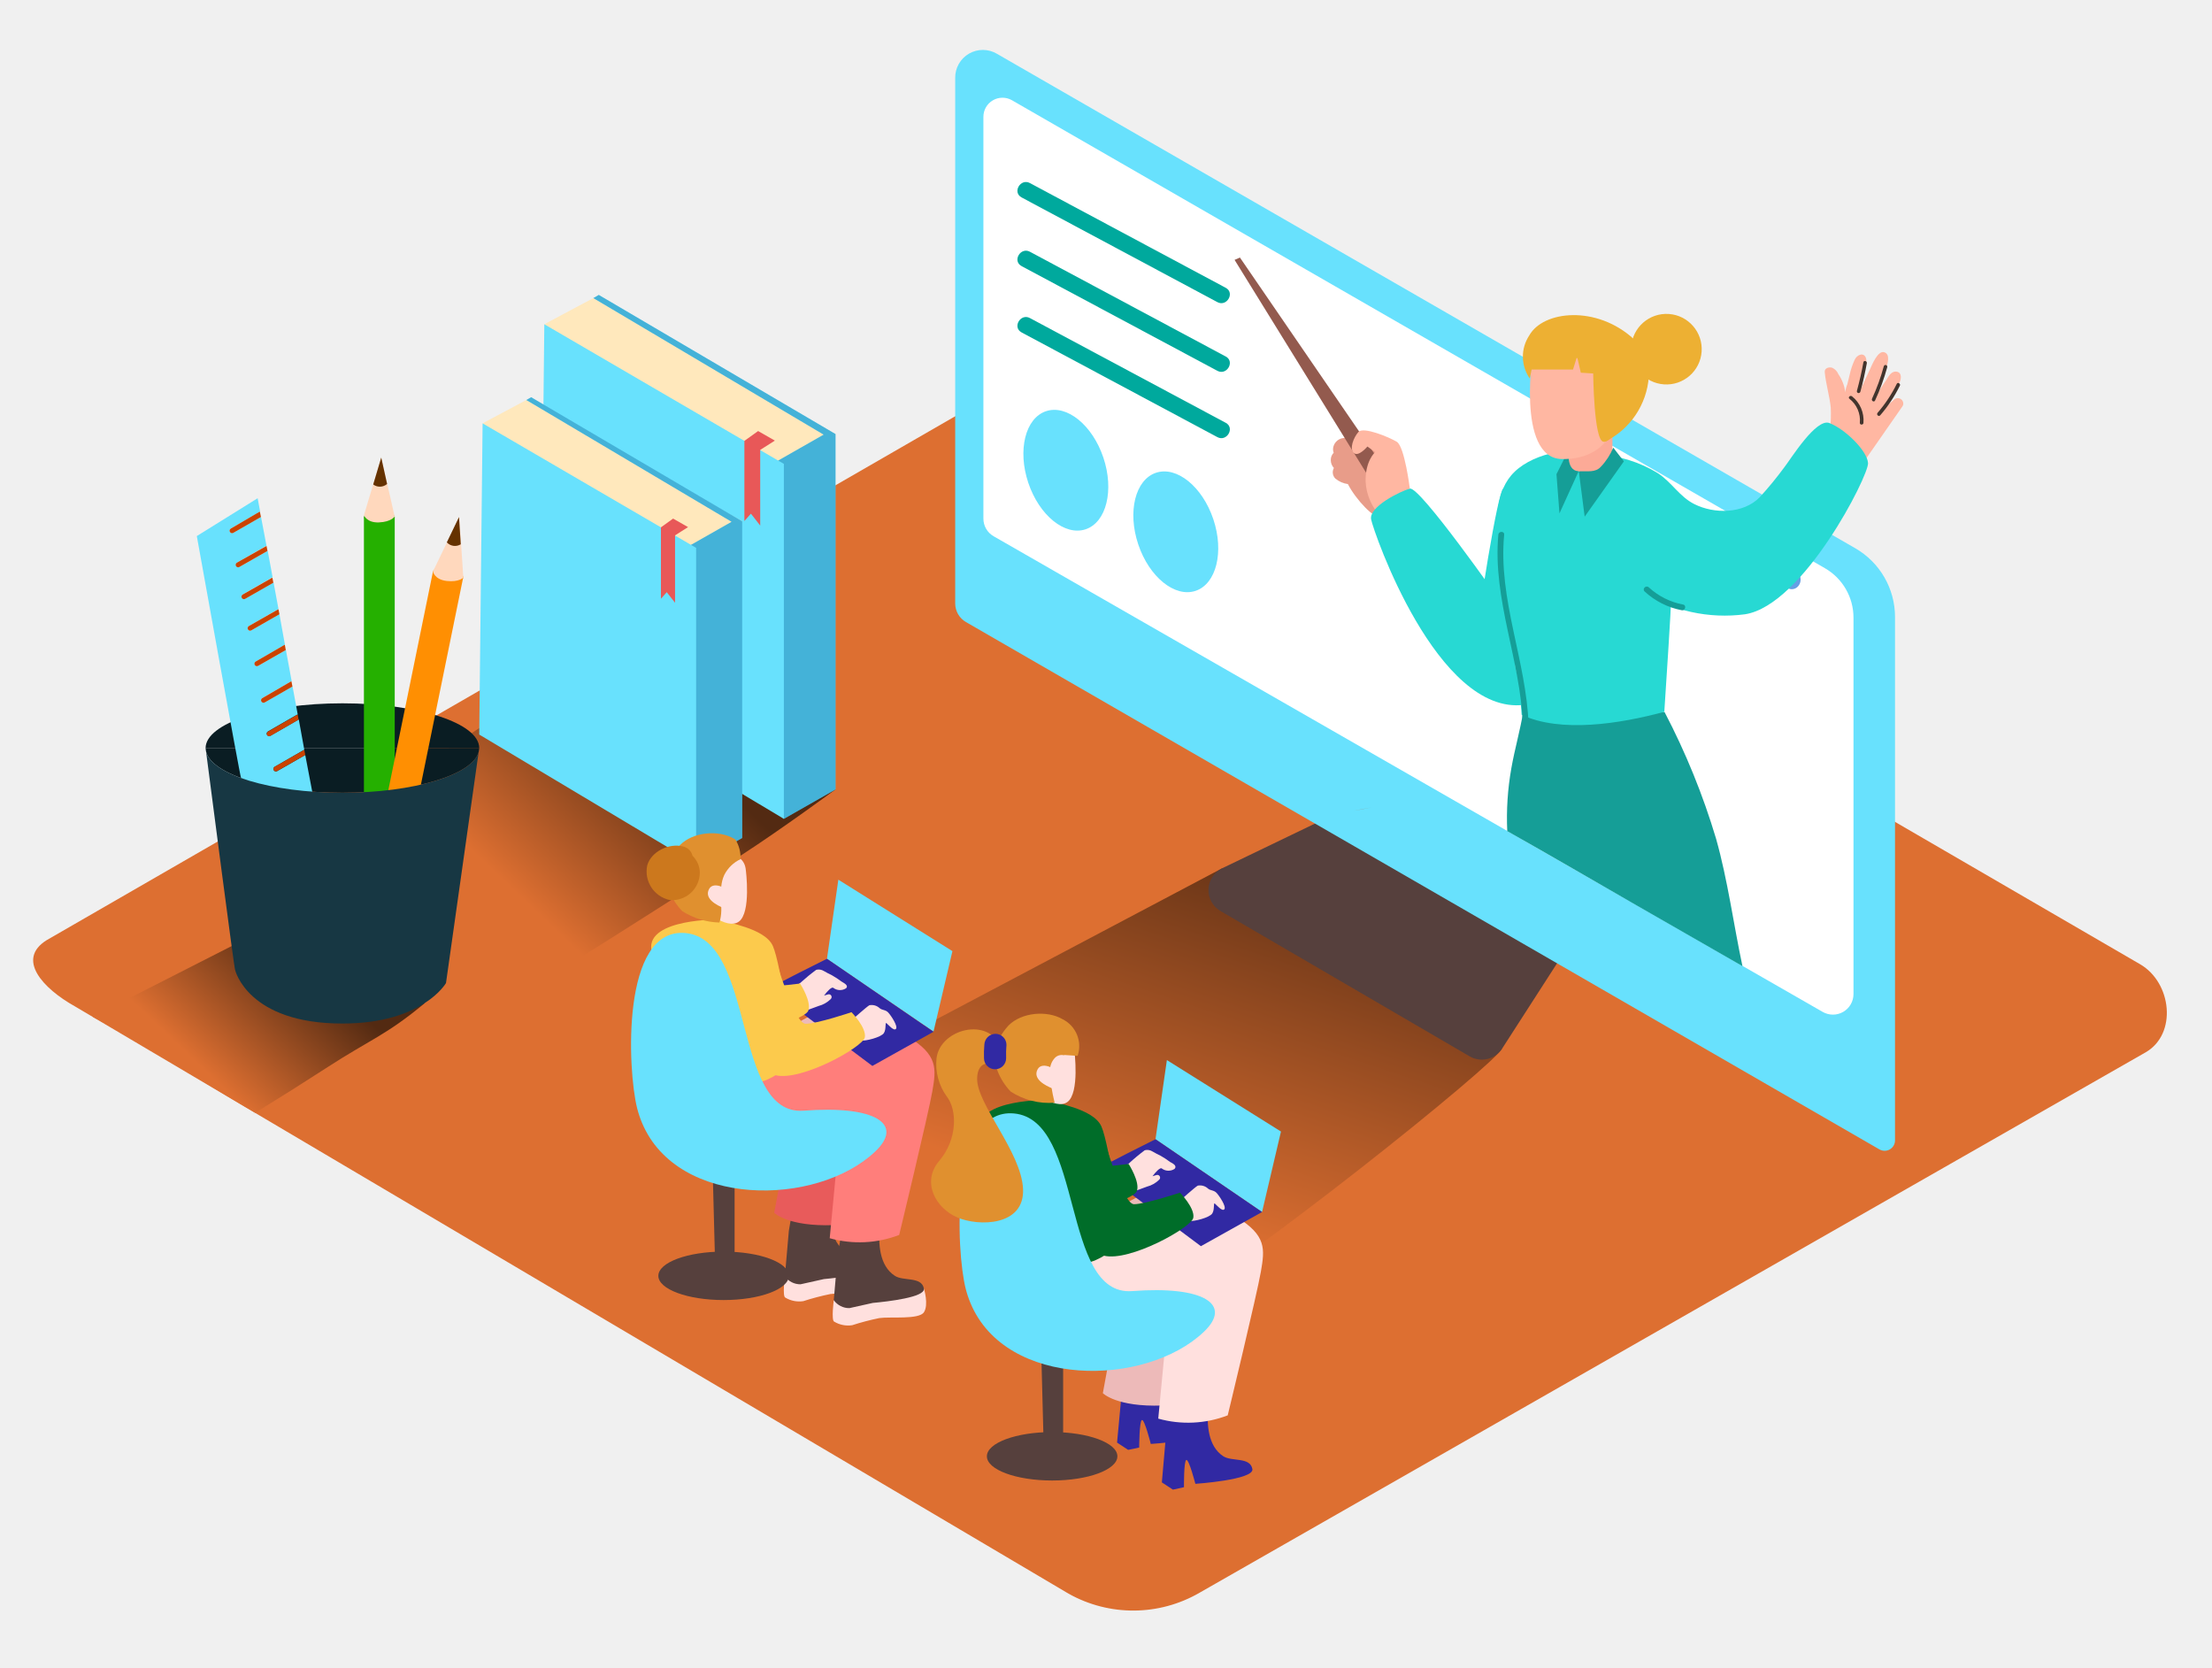
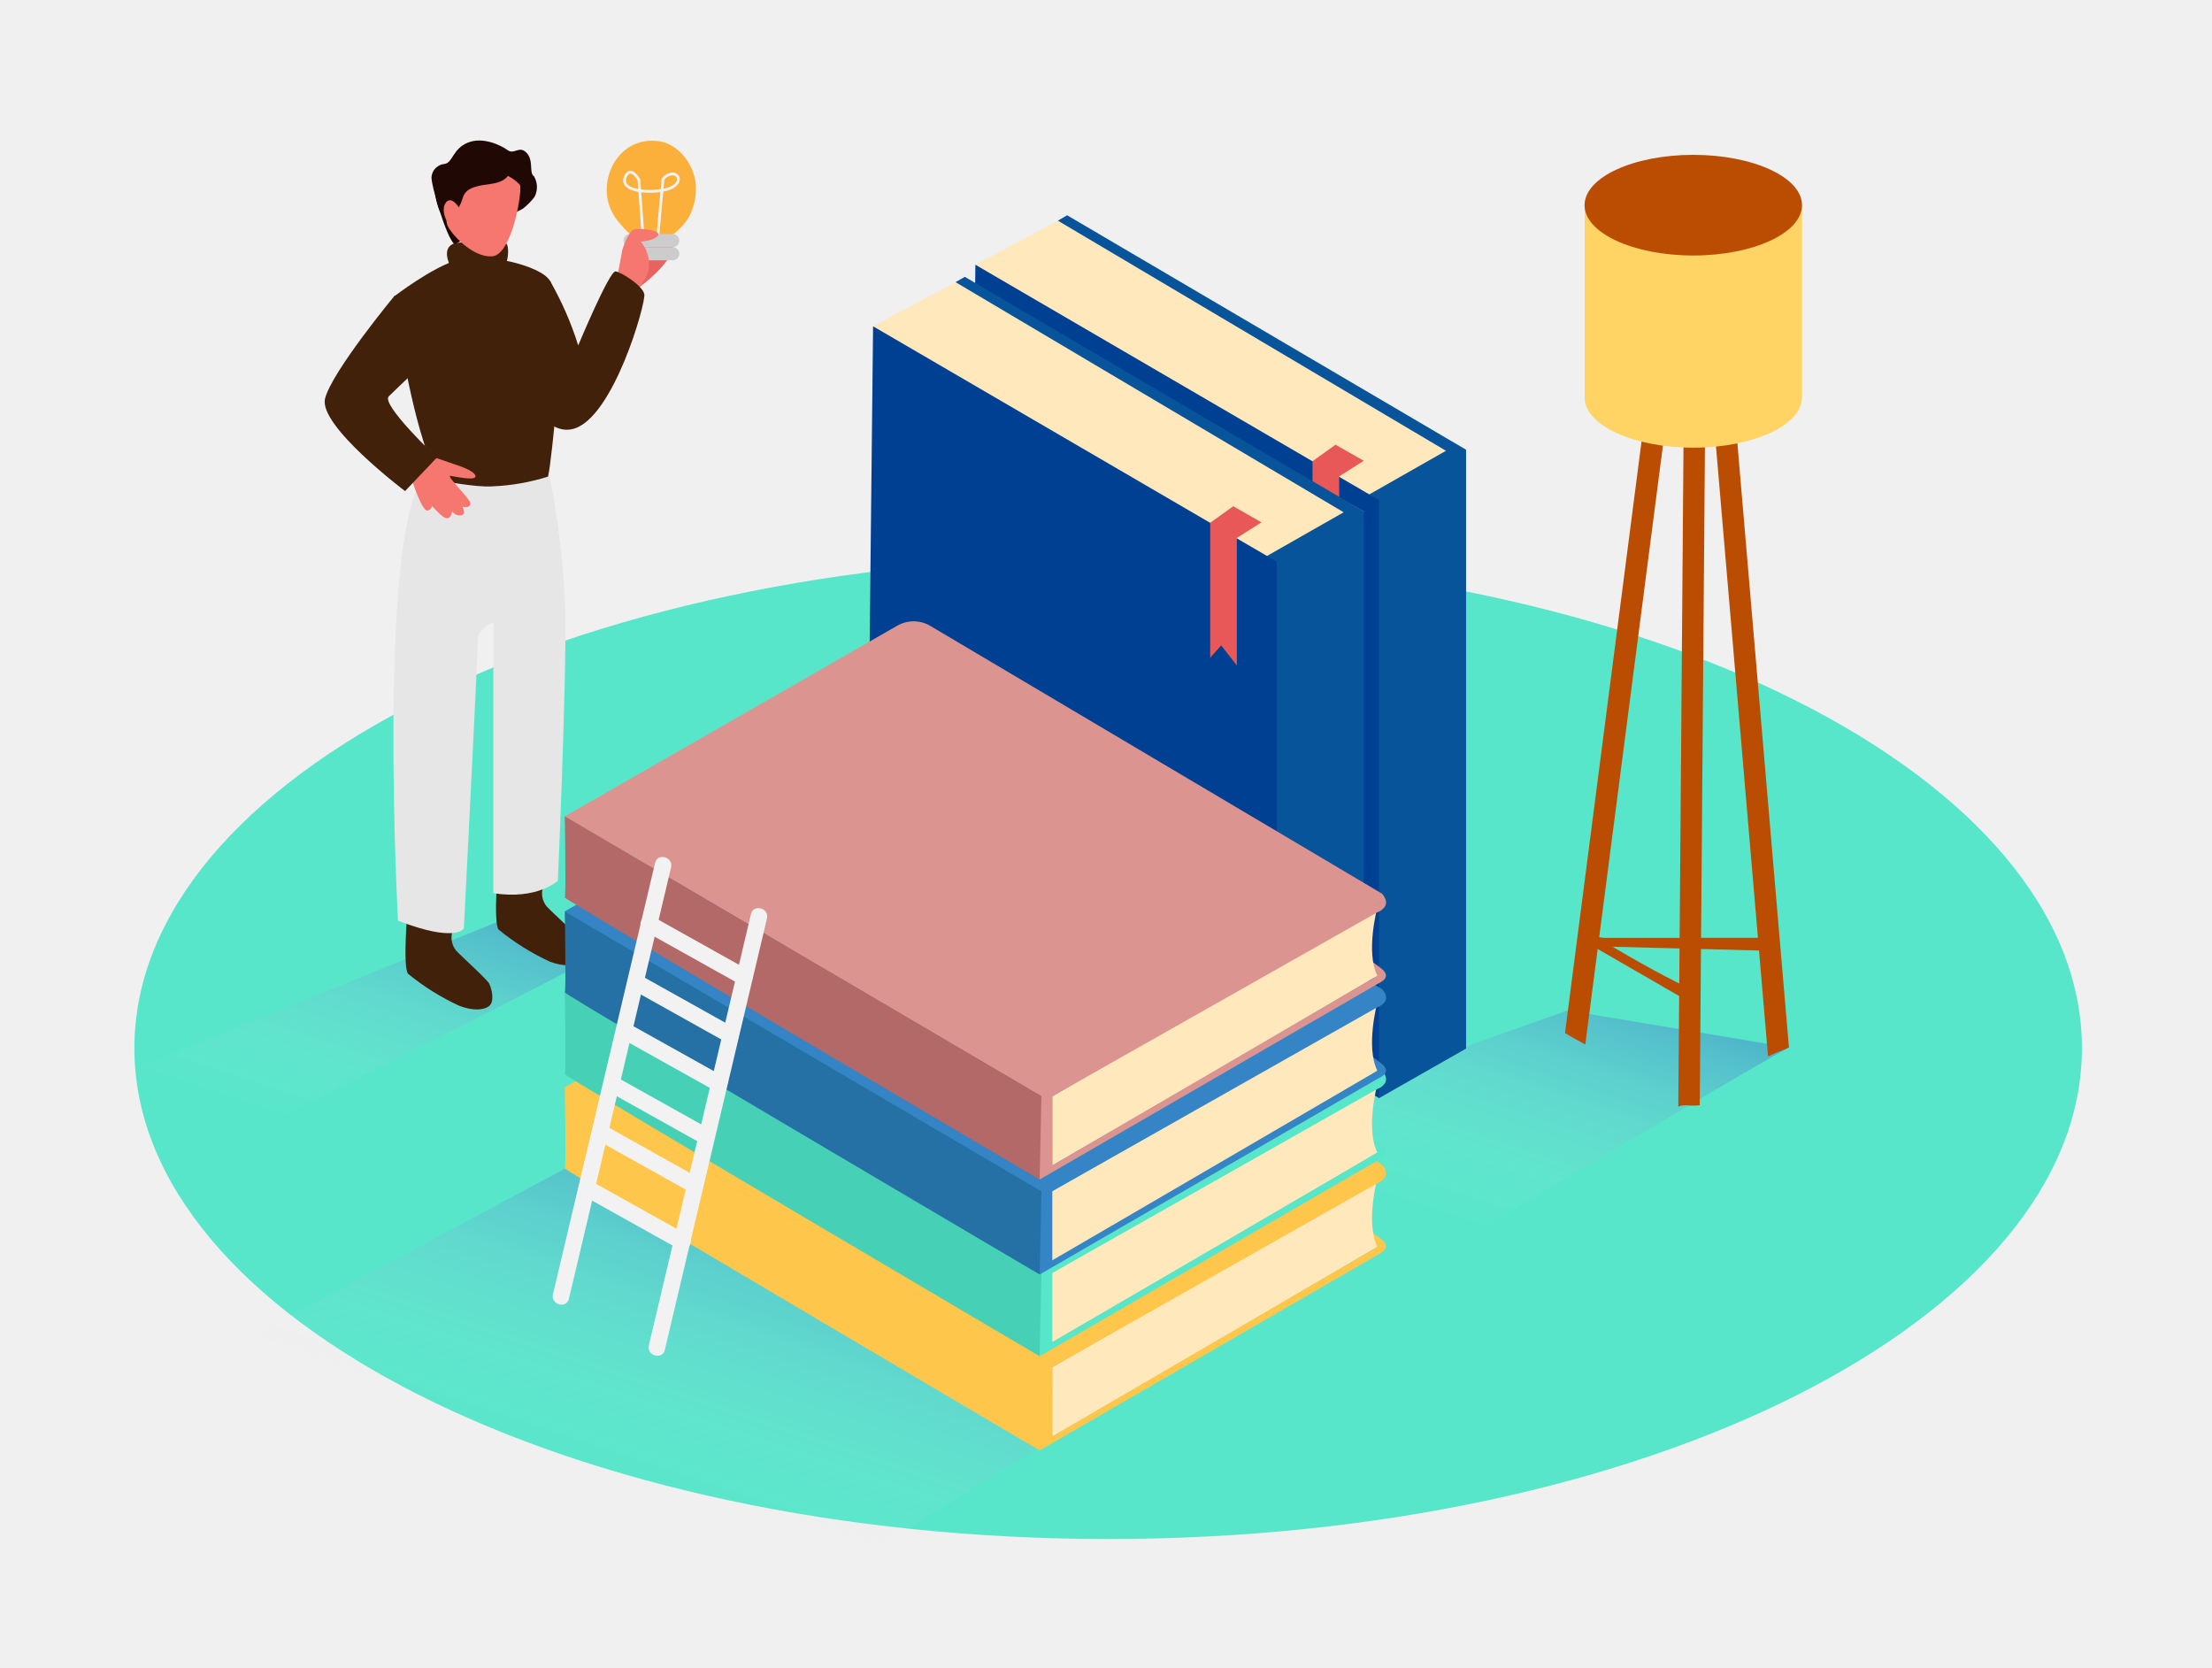
- <svg xmlns="http://www.w3.org/2000/svg" xmlns:xlink="http://www.w3.org/1999/xlink" id="Layer_2" data-name="Layer 2" viewBox="0 0 400 300" width="406" height="306" class="illustration styles_illustrationTablet__1DWOa">
+ <svg xmlns="http://www.w3.org/2000/svg" xmlns:xlink="http://www.w3.org/1999/xlink" id="Layer_1" data-name="Layer 1" viewBox="0 0 400 300" width="406" height="306" class="illustration styles_illustrationTablet__1DWOa">
  <defs>
-     <linearGradient id="linear-gradient" x1="92.37" y1="159.78" x2="119.91" y2="130.94" gradientUnits="userSpaceOnUse">
-       <stop offset="0" stop-color="#dd6f31" />
-       <stop offset="1" stop-color="#532a12" />
+     <linearGradient id="linear-gradient" x1="59" y1="203.67" x2="77.28" y2="148.83" gradientUnits="userSpaceOnUse">
+       <stop offset="0" stop-color="#fff" stop-opacity="0" />
+       <stop offset="0.98" stop-color="#0800bf" />
    </linearGradient>
-     <linearGradient id="linear-gradient-2" x1="201.12" y1="217.43" x2="225.84" y2="143.26" xlink:href="#linear-gradient" />
-     <linearGradient id="linear-gradient-3" x1="36.66" y1="192.48" x2="55.37" y2="172.89" xlink:href="#linear-gradient" />
+     <linearGradient id="linear-gradient-2" x1="122.98" y1="271.38" x2="146.41" y2="201.09" xlink:href="#linear-gradient" />
+     <linearGradient id="linear-gradient-3" x1="265.99" y1="220.24" x2="284.5" y2="164.71" xlink:href="#linear-gradient" />
  </defs>
-   <path d="M193.23,287.42,13.5,181.2C7.78,178,2.87,172.71,8.45,169.25l180.37-104c2.71-1.68,6.82-2.78,9.57-1.18L387,173.61c5.72,3.32,6.75,12.6,1,15.93L216.92,287.25A23.9,23.9,0,0,1,193.23,287.42Z" fill="#dd6f31" />
-   <path d="M104.37,172.75c4.42-2.71,25.44-16.1,29.78-18.92C141.59,149,151.09,142,151.09,142L103.7,119.73,63.94,145.84c7.2,3.77,28.91,29.79,32.51,31.8C98.06,176.69,102.79,173.72,104.37,172.75Z" fill="url(#linear-gradient)" />
-   <path d="M209.59,236.52c15-8.07,61.1-45.06,62-47.66L221,156.26l-73.43,38.81C163.24,203.28,187.92,223.11,209.59,236.52Z" fill="url(#linear-gradient-2)" />
-   <path d="M240,147.11l-19,9.15a4.38,4.38,0,0,0-.31,7.72l45.06,26.28a4.38,4.38,0,0,0,5.89-1.41l10.95-17" fill="#56403d" />
-   <path d="M335.49,98.39,180.3,9a5,5,0,0,0-7.57,4.37v95a3.89,3.89,0,0,0,1.95,3.37l165.18,95.35a1.88,1.88,0,0,0,2.82-1.63V110.82A14.35,14.35,0,0,0,335.49,98.39Z" fill="#68e1fd" />
-   <path d="M183,17.39,330,102a10.31,10.31,0,0,1,5.17,8.93V179a3.72,3.72,0,0,1-5.57,3.23l-149.91-86A3.67,3.67,0,0,1,177.83,93V20.39A3.45,3.45,0,0,1,183,17.39Z" fill="#fff" />
-   <ellipse cx="246.42" cy="145.54" rx="1.6" ry="0.01" transform="translate(-23.08 49.24) rotate(-10.9)" fill="#ab643c" />
-   <ellipse cx="324.01" cy="104.06" rx="1.6" ry="1.74" fill="#659fe4" />
-   <ellipse cx="318.91" cy="101.52" rx="1.6" ry="1.74" fill="#c5e9ff" />
-   <path d="M184.72,34.95l35.42,18.94c1.7.91,3.22-1.68,1.51-2.59L186.24,32.36c-1.7-.91-3.22,1.68-1.51,2.59Z" fill="#00a99d" />
-   <path d="M46.15,200.47q6.63-4.07,13.16-8.3c7.43-4.83,10.59-5.76,17.5-11.53l-29.65-13L16.76,183.12c7.2,3.77,25.8,15.35,29.39,17.35C47.76,199.53,44.56,201.45,46.15,200.47Z" fill="url(#linear-gradient-3)" />
-   <path d="M61.92,126.43c-13.66,0-24.74,3.62-24.74,8.09H86.66C86.66,130,75.59,126.43,61.92,126.43Z" fill="#0a1d23" />
-   <path d="M37.26,135.14l-.08-.63A2.74,2.74,0,0,0,37.26,135.14Z" fill="#06489e" />
-   <path d="M86.66,134.52l-.1.71A2.76,2.76,0,0,0,86.66,134.52Z" fill="#06489e" />
-   <path d="M61.92,142.6c12.93,0,23.54-3.24,24.64-7.38l.1-.71H37.18l.08.63C38.24,139.31,48.9,142.6,61.92,142.6Z" fill="#0a1d23" />
-   <rect x="65.81" y="92.76" width="5.57" height="57.42" fill="#25b000" />
-   <ellipse cx="68.6" cy="92.76" rx="2.78" ry="1.18" fill="#25b000" />
-   <rect x="72.49" y="102.58" width="5.57" height="57.42" transform="translate(27.79 -12.4) rotate(11.54)" fill="#ff8f02" />
-   <ellipse cx="81.02" cy="103.16" rx="1.18" ry="2.78" transform="translate(-36.26 161.9) rotate(-78.46)" fill="#ff8f02" />
-   <path d="M55.2,135.78l-5.08,2.91a.45.45,0,0,1-.45-.78l5.2-3a.46.46,0,0,1,.16-.06l-1-5.5L48.9,132.3a.45.45,0,0,1-.45-.78l5.2-3a.45.45,0,0,1,.19-.06l-.94-5.09-5,2.87a.45.45,0,0,1-.45-.78l5.2-3,.1,0-1.05-5.67-5,2.86a.45.45,0,0,1-.45-.78l5.2-3,.08,0-1-5.54-5.08,2.91a.45.45,0,0,1-.45-.78l5.2-3a.46.46,0,0,1,.16-.06l-.89-4.81-5.09,2.91a.45.45,0,0,1-.45-.78l5.2-3a.46.46,0,0,1,.17-.06l-.89-4.8-5.08,2.9a.45.45,0,0,1-.45-.78l5.2-3A.46.46,0,0,1,48.2,98l-1-5.28-5,2.87a.45.45,0,0,1-.45-.78l5.2-3,.1,0-.46-2.46-11,6.84s7.84,43.65,8,43.74c4.58,2.39,12.91,2.67,12.91,2.67Z" fill="#68e1fd" />
-   <path d="M41.74,94.83a.45.45,0,0,0,.45.78l5-2.87L47,91.81l-.1,0Z" fill="#ca4300" />
-   <path d="M42.84,101a.45.45,0,0,0,.45.78l5.08-2.9L48.2,98a.46.46,0,0,0-.15.05Z" fill="#ca4300" />
-   <path d="M43.89,106.76a.45.45,0,0,0,.45.78l5.09-2.91-.17-.9a.46.46,0,0,0-.17.06Z" fill="#ca4300" />
-   <path d="M45,112.46a.45.45,0,0,0,.45.78l5.08-2.91-.17-.9a.46.46,0,0,0-.16.06Z" fill="#ca4300" />
-   <path d="M46.23,118.88a.45.45,0,0,0,.45.78l5-2.86-.17-.93-.08,0Z" fill="#ca4300" />
-   <path d="M47.43,125.49a.45.45,0,0,0,.45.78l5-2.87-.17-.92-.1,0Z" fill="#ca4300" />
-   <path d="M53.65,128.55l-5.2,3a.45.45,0,0,0,.45.78L54,129.38l-.17-.89A.45.45,0,0,0,53.65,128.55Z" fill="#ca4300" />
-   <path d="M49.67,137.9a.45.45,0,0,0,.45.78l5.08-2.91-.17-.9a.46.46,0,0,0-.16.06Z" fill="#ca4300" />
-   <path d="M78.29,102.6s.28,1.46,2.49,1.71,3-.6,3-.6l-.72-11Z" fill="#ffd8bd" />
-   <path d="M83,92.76l-2.2,4.57a2,2,0,0,0,2.52.35Z" fill="#653200" />
-   <path d="M65.81,92.42s.51,1.4,2.73,1.3,2.83-1.06,2.83-1.06L68.94,82Z" fill="#ffd8bd" />
-   <path d="M68.94,82l-1.45,4.86A2,2,0,0,0,70,86.77Z" fill="#653200" />
-   <path d="M61.92,142.6c-13,0-23.68-3.29-24.66-7.46.65,5,5.09,39.32,5.26,39.52,0,0,2.27,9.68,19.4,9.67,14.57,0,18.73-7.32,18.73-7.32l5.91-41.79C85.46,139.36,74.85,142.6,61.92,142.6Z" fill="#173743" />
-   <polyline points="107.3 53.16 98.43 57.89 122.64 80.69 143.99 87.39 151.09 77.75" fill="#ffe8bc" />
-   <polyline points="140.72 82.54 148.95 77.85 107.3 53.16 108.28 52.59 151.09 77.75 151.09 142 141.75 147.32 138.19 143.6" fill="#68e1fd" />
-   <polyline points="140.72 82.54 148.95 77.85 107.3 53.16 108.28 52.59 151.09 77.75 151.09 142 141.75 147.32 138.19 143.6" fill="#1371a5" opacity="0.42" />
-   <polygon points="98.43 57.89 141.75 83.14 141.75 147.32 97.75 121.02 98.43 57.89" fill="#68e1fd" />
-   <polygon points="140.12 78.93 137.47 80.61 137.47 94.29 135.79 92.14 134.61 93.47 134.61 78.98 137.09 77.2 140.12 78.93" fill="#e85858" />
-   <polyline points="95.18 71.59 87.27 75.81 108.85 96.13 127.87 102.11 134.21 93.52" fill="#ffe8bc" />
-   <polyline points="124.96 97.78 132.3 93.61 95.18 71.59 96.05 71.09 134.21 93.52 134.21 150.78 125.88 155.52 122.71 152.21" fill="#68e1fd" />
-   <polyline points="124.96 97.78 132.3 93.61 95.18 71.59 96.05 71.09 134.21 93.52 134.21 150.78 125.88 155.52 122.71 152.21" fill="#1371a5" opacity="0.42" />
-   <polygon points="87.27 75.81 125.88 98.32 125.88 155.52 86.66 132.08 87.27 75.81" fill="#68e1fd" />
-   <polygon points="124.42 94.57 122.07 96.06 122.07 108.25 120.57 106.34 119.52 107.52 119.52 94.61 121.72 93.03 124.42 94.57" fill="#e85858" />
-   <path d="M141.93,230s-.47,3.66.07,3.88a4.88,4.88,0,0,0,3.26.65,44.92,44.92,0,0,1,4.91-1.29c2-.29,7.18.32,8.07-1.06s0-4.25,0-4.25" fill="#ffe0de" />
-   <path d="M158.23,227.95c-.4-2.23-3.7-1.3-5.25-2.31-2.85-1.84-3-5.89-2.74-8.92l-6.34-2.2-1.25,7.28-.72,8.24a3.42,3.42,0,0,0,2.83,1.44l4.23-.94C151.68,230.29,158.51,229.51,158.23,227.95Z" fill="#56403d" />
-   <path d="M150.77,234.35s-.47,3.66.07,3.88a4.88,4.88,0,0,0,3.26.65,44.92,44.92,0,0,1,4.91-1.29c2-.29,7.18.32,8.07-1.06s0-4.25,0-4.25" fill="#ffe0de" />
-   <path d="M167.07,232.26c-.4-2.23-3.7-1.3-5.25-2.31-2.85-1.84-3-5.89-2.74-8.92l-6.34-2.2-1.25,7.28-.72,8.24a3.42,3.42,0,0,0,2.83,1.44l4.23-.94C160.52,234.6,167.35,233.83,167.07,232.26Z" fill="#56403d" />
-   <path d="M141.61,210,140,218.55s2.46,2.53,10.75,2.23,0-15.14,0-15.14" fill="#e85b5b" />
-   <ellipse cx="130.85" cy="229.95" rx="11.8" ry="4.38" fill="#56403d" />
-   <polyline points="128.86 210.34 129.32 227.99 132.84 227.99 132.84 210.34" fill="#56403d" />
-   <path d="M153.54,184.87q-5.3,1.16-10.69,1.79a.6.6,0,0,0-.41.22q-.62-1.86-1.06-3.79c-.16-.73-1.28-.42-1.12.31a40.46,40.46,0,0,0,2.93,8.45c.32.68,1.32.09,1-.59-.53-1.13-1-2.27-1.43-3.44h.08q5.54-.65,11-1.84C154.58,185.83,154.27,184.71,153.54,184.87Z" fill="#008074" />
-   <path d="M144,193.06a15.6,15.6,0,0,1-3.58,4.11c-.58.47.25,1.29.82.82a16.5,16.5,0,0,0,3.76-4.34A.58.58,0,0,0,144,193.06Z" fill="#008074" />
-   <path d="M136.76,189.28s9.25-7.42,15.39-8.3,9.35,5.79,8.91,10.25-15.14,6.9-15.14,6.9" fill="#edbab9" />
-   <path d="M141.69,191.75c1.2-1.11,16.9-8.44,22.43-5.09s5.18,5.82,4.48,9.9-6,26-6,26a20,20,0,0,1-12.56.59l1.55-16.31-20.92-11.42" fill="#ff7e7b" />
-   <path d="M130.25,165.51c.83.61,8,1.47,9.5,4.78s3.78,20.34,3.78,20.34-4.3,6.41-11.75,4.13c-2.21-.68-13.67-21.63-14-23.8C117,165.3,130.25,165.51,130.25,165.51Z" fill="#fcca4c" />
-   <path d="M116.11,202.32a18.76,18.76,0,0,1-.89-2.65c-1.76-6.89-2.91-32.76,8.72-31.7,12.76,1.15,8.45,33.1,21.38,32.12s18.23,2.38,12.94,7.39C147.69,217.49,122.59,217.72,116.11,202.32Z" fill="#68e1fd" />
-   <path d="M134.83,156.28c.08.52,1,7.93-1.19,9.6s-7.12-2.27-7.24-4.23-1.79-6,.31-7.06S134.24,152.62,134.83,156.28Z" fill="#ffe0de" />
-   <path d="M133,151.08l-.25-.16c-2.81-1.65-7.44-1.24-9.77,1.13a11.62,11.62,0,0,0-1.62,2.24,16.83,16.83,0,0,1-1.13,1.73,11.26,11.26,0,0,0,3.15,8,13.24,13.24,0,0,0,6.71,2.05c.92-2.75-.41-5.88.9-8.64a6.3,6.3,0,0,1,2.92-2.82A6.24,6.24,0,0,0,133,151.08Z" fill="#e0902f" />
-   <path d="M132.13,161.4a3.09,3.09,0,0,0-1.72-1.83c-.73-.3-1.73-.39-2.17.41-1,1.77,1.42,3,2.7,3.5.6.23.86-.74.27-1l-.21-.08h.07a.45.45,0,0,0,.48-.46C131.88,162.06,132.28,161.82,132.13,161.4Z" fill="#ffe0de" />
-   <polygon points="151.6 158.32 172.23 171.24 168.81 185.79 149.54 172.63 151.6 158.32" fill="#68e1fd" />
-   <path d="M149.54,172.62S139,177.87,139.13,178,157.75,192,157.75,192l11.06-6.18Z" fill="#3129a3" />
-   <path d="M154,183.73s2.8-2.51,3.22-2.71a2.12,2.12,0,0,1,1.82.51c.45.42,1.08.27,1.58.81s1.77,2.44,1.41,2.94-1.37-.71-1.71-1,0,1-.48,1.77-3.39,1.5-4.17,1.35" fill="#ffe0de" />
-   <path d="M140.22,172.62s3.43,11.71,5.44,11.75,8.32-2.09,8.32-2.09,2.72,2.78,2.41,4.54-11.49,8-16.16,6.86-6.93-17.28-6.83-17.59S140.22,172.62,140.22,172.62Z" fill="#fcca4c" />
-   <path d="M152.16,176.73a15.26,15.26,0,0,0-1.71-1.12c-.52-.24-1-.51-1.46-.77a1.77,1.77,0,0,0-1.39-.22A36.33,36.33,0,0,0,144.7,177c-.56.4-1.13.79-1.72,1.16a.5.5,0,0,0,.39.91c.29-.07.57-.16.85-.26a3.88,3.88,0,0,0,0,.53,2.55,2.55,0,0,0,.32,1.77.48.48,0,0,0,.14.17l-.37.14c-.6.22-.34,1.19.27,1l3.44-1.26a4.86,4.86,0,0,0,2.21-1.26.5.5,0,0,0-.49-.84c-.25.06-.49.14-.73.22.55-.75,1.39-1.65,1.68-1.4a2,2,0,0,0,2.3.08C153.53,177.42,152.57,177,152.16,176.73Z" fill="#ffe0de" />
-   <path d="M144.68,177.1s-3.57.47-6.24.54c-1.09,1.48-2.08,3-3,4.6.2,1,.28,2,.5,3a2.13,2.13,0,0,1,0,.58c4.75-.78,9.81-2.74,10.22-3.79C146.8,180.35,144.68,177.1,144.68,177.1Z" fill="#fcca4c" />
-   <path d="M125.23,154a2.24,2.24,0,0,0-1.7-1.68c-2.48-.66-5.75.85-6.49,3.41a5.29,5.29,0,0,0,4.07,6.27,5,5,0,0,0,5.44-4.92A4.33,4.33,0,0,0,125.23,154Z" fill="#cc781d" />
-   <path d="M210.49,246.48c0,.42-.33,5.44.23,6s2,3.42,3.85,3.55,3.51-.24,3.85,1.71-10.32,2.61-10.32,2.61-1.12-4.46-1.6-4.33S206,261,206,261l-2,.42-2-1.32.8-8.56,1.29-7.27" fill="#3129a3" />
-   <path d="M218.48,253.66c-.26,3-.11,7.08,2.74,8.92,1.56,1,4.85.08,5.25,2.31.35,1.95-10.31,2.67-10.31,2.67s-1.15-4.46-1.63-4.32-.43,4.93-.43,4.93l-2,.44-2-1.31.75-8.56,1.25-7.28" fill="#3129a3" />
-   <path d="M201,242.61l-1.57,8.56s2.46,2.53,10.75,2.23,0-15.14,0-15.14" fill="#edbab9" />
-   <ellipse cx="190.26" cy="262.58" rx="11.8" ry="4.38" fill="#56403d" />
-   <polyline points="188.27 242.96 188.73 260.61 192.25 260.61 192.25 242.96" fill="#56403d" />
-   <path d="M213,217.49q-5.3,1.16-10.69,1.79a.6.6,0,0,0-.41.22q-.62-1.86-1.06-3.79c-.16-.73-1.28-.42-1.12.31a40.46,40.46,0,0,0,2.93,8.45c.32.68,1.32.09,1-.59-.53-1.13-1-2.27-1.43-3.44h.08q5.54-.65,11-1.84C214,218.45,213.69,217.33,213,217.49Z" fill="#008074" />
-   <path d="M203.41,225.68a15.6,15.6,0,0,1-3.58,4.11c-.58.47.25,1.29.82.82a16.5,16.5,0,0,0,3.76-4.34A.58.58,0,0,0,203.41,225.68Z" fill="#008074" />
-   <path d="M196.17,221.9s9.25-7.42,15.39-8.3,9.35,5.79,8.91,10.25-15.14,6.9-15.14,6.9" fill="#edbab9" />
-   <path d="M201.1,224.37c1.2-1.11,16.9-8.44,22.43-5.09s5.18,5.82,4.48,9.9-6,26-6,26a20,20,0,0,1-12.56.59L211,239.5,190,228.07" fill="#ffe0de" />
-   <path d="M189.66,198.14c.83.61,8,1.47,9.5,4.78s3.78,20.34,3.78,20.34-4.3,6.41-11.75,4.13c-2.21-.68-13.67-21.63-14-23.8C176.4,197.92,189.66,198.14,189.66,198.14Z" fill="#006d29" />
-   <path d="M175.52,234.94a18.76,18.76,0,0,1-.89-2.65c-1.76-6.89-2.91-32.76,8.72-31.7,12.76,1.15,8.45,33.1,21.38,32.12s18.23,2.38,12.94,7.39C207.1,250.11,182,250.34,175.52,234.94Z" fill="#68e1fd" />
-   <path d="M194.24,188.9c.08.52,1,7.93-1.19,9.6s-7.12-2.27-7.24-4.23-1.79-6,.31-7.06S193.65,185.24,194.24,188.9Z" fill="#ffe0de" />
-   <path d="M192.15,183.55c-2.81-1.65-7.44-1.24-9.77,1.13a11.62,11.62,0,0,0-1.62,2.24,16.83,16.83,0,0,1-1.13,1.73,11.26,11.26,0,0,0,3.15,8,12.79,12.79,0,0,0,7.93,2c-.24-1-.45-2-.61-3-.26-1.63-.65-3.62.56-5a1.7,1.7,0,0,1,1.73-.58l.08-.05,2.4.15A5.44,5.44,0,0,0,192.15,183.55Z" fill="#e0902f" />
-   <path d="M180.71,188c-2.67-4.8-10.76-2.44-11.36,2.64a10,10,0,0,0,1.83,6.85c1.92,2.4,2,7.75-1.32,11.65s-.61,8.59,3.24,10.25S185.29,221,185,214.26s-8.42-15.35-8.3-20,4.8-2,4.8-2" fill="#e0902f" />
-   <path d="M182,188.19a2,2,0,0,0-2-2,2.05,2.05,0,0,0-2,2,18.75,18.75,0,0,0-.06,2.41,2,2,0,0,0,4,0A18.75,18.75,0,0,1,182,188.19Z" fill="#3129a3" />
-   <path d="M191.54,194a3.09,3.09,0,0,0-1.72-1.83c-.73-.3-1.73-.39-2.17.41-1,1.77,1.42,3,2.7,3.5.6.23.86-.74.27-1l-.21-.08h.07a.45.45,0,0,0,.48-.46C191.29,194.68,191.69,194.44,191.54,194Z" fill="#ffe0de" />
-   <polygon points="211.01 190.94 231.64 203.86 228.22 218.41 208.95 205.25 211.01 190.94" fill="#68e1fd" />
-   <path d="M208.95,205.25s-10.53,5.25-10.41,5.39,18.62,13.95,18.62,13.95l11.06-6.18Z" fill="#3129a3" />
-   <path d="M213.38,216.35s2.8-2.51,3.22-2.71a2.12,2.12,0,0,1,1.82.51c.45.42,1.08.27,1.58.81s1.77,2.44,1.41,2.94-1.37-.71-1.71-1,0,1-.48,1.77-3.39,1.5-4.17,1.35" fill="#ffe0de" />
-   <path d="M199.63,205.25S203.06,217,205.06,217s8.32-2.09,8.32-2.09,2.72,2.78,2.41,4.54-11.49,8-16.16,6.86-6.93-17.28-6.83-17.59S199.63,205.25,199.63,205.25Z" fill="#006d29" />
-   <path d="M211.57,209.35a15.26,15.26,0,0,0-1.71-1.12c-.52-.24-1-.51-1.46-.77a1.77,1.77,0,0,0-1.39-.22,36.33,36.33,0,0,0-2.91,2.42c-.56.4-1.13.79-1.72,1.16a.5.5,0,0,0,.39.91c.29-.07.57-.16.85-.26a3.88,3.88,0,0,0,0,.53,2.55,2.55,0,0,0,.32,1.77.48.48,0,0,0,.14.17l-.37.14c-.6.22-.34,1.19.27,1l3.44-1.26a4.86,4.86,0,0,0,2.21-1.26.5.5,0,0,0-.49-.84c-.25.06-.49.14-.73.22.55-.75,1.39-1.65,1.68-1.4a2,2,0,0,0,2.3.08C212.94,210,212,209.6,211.57,209.35Z" fill="#ffe0de" />
-   <path d="M204.09,209.72s-3.57.47-6.24.54c-1.09,1.48-2.08,3-3,4.6.2,1,.28,2,.5,3a2.13,2.13,0,0,1,0,.58c4.75-.78,9.81-2.74,10.22-3.79C206.21,213,204.09,209.72,204.09,209.72Z" fill="#006d29" />
-   <path d="M250.2,79.78l-5.39-1.05-.08.21a3.84,3.84,0,0,0-1-.41,2.11,2.11,0,0,0-2.56,1.33,1.78,1.78,0,0,0,0,1.26,1.85,1.85,0,0,0-.52,1.34,2.06,2.06,0,0,0,.56,1.42,1.6,1.6,0,0,0,.26,1.91,4.51,4.51,0,0,0,2.27,1c1.42,2.78,4.86,6.45,5.91,5.87,1.37-.76,3.36-4.35,3.36-4.35Z" fill="#e89c89" />
-   <polyline points="248.8 81.69 224.22 45.83 223.25 46.25 249.7 89.04" fill="#935a4e" />
-   <path d="M254.94,87.59S254,80,252.58,79.14s-6.07-2.78-6.94-1.77-1.67,3-.83,3.79S247.27,80,247.27,80l1.41,1s-1.84,1.59-1.73,5.38a9.76,9.76,0,0,0,2.75,6.29Z" fill="#ffb7a2" />
-   <path d="M274.19,123.12l-2.37-35.53c-1,.87-4.3,21-5.94,34.7C268.66,122.44,271.42,122.77,274.19,123.12Z" fill="#27d9d3" />
-   <path d="M328.4,87.18l.6-1.08a1,1,0,0,1-.41-1.24c.51-1.17,1.05-2.32,1.59-3.48a.94.94,0,0,1,0-.43,26,26,0,0,0,.88-8c-.23-2.16-.88-4.23-1.09-6.39-.08-.77.81-1,1.38-.79a2.23,2.23,0,0,1,1.09,1.15,7.47,7.47,0,0,1,1.25,3.26,5,5,0,0,1,.37-1.46q.22-.88.43-1.76a12.87,12.87,0,0,1,.92-2.7c.41-.81,1.33-1.18,1.79-.65.7.8,0,2.25-.11,3.18s-.28,1.75-.52,2.69c.36-.87,1.1-2.39,1.58-3.44.37-.81,1.42-3.45,2.58-3.09s.61,2.16.29,3l-.91,2.45c-.27.73-.57,1.68-.88,2.35,0,0,1.22-1.78,1.83-2.73.49-.75,1-1.84,2.11-1.51.71.22.66,1.27.33,1.9-.88,1.67-1.86,3.27-2.88,4.84.66-.61,1.29-1.24,2-1.83a1,1,0,0,1,1.56.8.79.79,0,0,1-.14.49l-8.44,12.13a17.75,17.75,0,0,1-3.43,5.22c-.81.85-2.11-.44-1.29-1.29l.11-.13a.91.91,0,0,1-.08-.14,1,1,0,0,1-.65-.49l-.06,0a.92.92,0,0,1-.29.13A.91.91,0,0,1,328.4,87.18Z" fill="#ffb7a2" />
-   <path d="M334.9,70.92a5.53,5.53,0,0,1,2.07,4.8c0,.41-.68.42-.65,0a4.94,4.94,0,0,0-1.88-4.35C334.11,71.12,334.57,70.67,334.9,70.92Z" fill="#42342d" />
-   <path d="M335.79,69.93q.7-2.55,1.17-5.16c.07-.41.7-.24.62.17q-.47,2.6-1.17,5.16A.32.32,0,0,1,335.79,69.93Z" fill="#42342d" />
-   <path d="M338.52,71.36a37.08,37.08,0,0,0,2.13-5.87.32.32,0,0,1,.62.17,38.1,38.1,0,0,1-2.19,6C338.9,72.07,338.35,71.74,338.52,71.36Z" fill="#42342d" />
-   <path d="M339.53,73.9A24.35,24.35,0,0,0,343,68.66c.18-.37.74,0,.56.33A25,25,0,0,1,340,74.36C339.71,74.68,339.25,74.22,339.53,73.9Z" fill="#42342d" />
-   <path d="M310.32,150.91A129.2,129.2,0,0,0,301,128l-25.52-.24c-.56,3.48-1.56,6.88-2.18,10.41a51.36,51.36,0,0,0-.74,11.37c7.21,4.06,16.68,9.57,23.53,13.51l19,10.9C313.48,166.39,312.43,158.38,310.32,150.91Z" fill="#159e97" />
-   <path d="M302.32,105.15q-.56-8.4-1.57-16.78c-3.19-3.95-7.57-7-12.38-7.64s-11.82.62-15.1,4.49c-3.1,3.69-2.58,9-2.39,13.43.11,2.7.25,5.4.4,8.1,1.41,7.25,3.45,14.36,3.88,21.76,7.09,3.32,17.79,1.62,25.8-.54C301.43,120.36,302,112.76,302.32,105.15Z" fill="#27d9d3" />
-   <path d="M289,81.47a22.78,22.78,0,0,1,10.81,3.36c2.48,1.62,3.9,4.24,6.58,5.58,3.6,1.81,8.88,1.79,11.84-1.26a65.83,65.83,0,0,0,4.5-5.49c1.11-1.42,5.67-8.82,8.07-7.91,2.81,1.06,6.86,5,7,7.25s-11.72,25.68-22.23,27.33a28,28,0,0,1-18.78-4.16" fill="#27d9d3" />
-   <path d="M291.58,77.36v6.71a13.67,13.67,0,0,1-8.1,0V78" fill="#fcaa97" />
-   <path d="M271.33,108s-14.61-20.89-16.39-20.39-7.42,3.29-7,5.55,11.94,35.48,27.65,33.55" fill="#27d9d3" />
-   <path d="M291.73,80.2a11.25,11.25,0,0,1-2.23,3.44c-1,1.13-2.44.76-4,.85l1.06,8.19,7.09-10Z" fill="#159e97" />
-   <path d="M285.46,84.49,282,92.09,281.46,85l2.31-4.6S283,84.28,285.46,84.49Z" fill="#159e97" />
-   <path d="M277.56,62c-.47.12-3.44,20.1,4.85,20.26s9.89-6.36,10.14-8-2.39-6.74-3.2-8.64S279.59,61.45,277.56,62Z" fill="#ffb7a2" />
-   <path d="M276.53,59.93c2.5-4.51,12.18-5.54,18.91.64a9.89,9.89,0,0,1,2.72,6.78,14.21,14.21,0,0,1-8,11.81s0,0,0-.08,0-.25.07-.37,0-.18.05-.27c.71-3.49.55-7.89-1.1-11s-5-4-8.25-4.55a10.33,10.33,0,0,0-3.23-.32l-1.07,5.13A6.92,6.92,0,0,1,276.53,59.93Z" fill="#edb033" />
-   <circle cx="301.32" cy="62.39" r="6.38" transform="translate(218.19 358.66) rotate(-86.02)" fill="#edb033" />
-   <path d="M276.59,66.08h7.86l.73-2.36.68,2.93,2.24.14s.11,12.07,1.83,12.34,4.13-4.92,4.39-8-1.41-9.57-7.08-11.33C280.1,57.64,276.92,60.49,276.59,66.08Z" fill="#edb033" />
-   <path d="M272,95.94c.06-.68-1-.67-1.05,0-1.08,11.71,4.05,22.75,4.42,34.36,0,.68,1.08.68,1.05,0C276,118.69,270.89,107.64,272,95.94Z" fill="#159e97" />
-   <path d="M304.38,108.58a12.67,12.67,0,0,1-6.23-3.12c-.5-.46-1.25.29-.75.75a13.7,13.7,0,0,0,6.7,3.39C304.76,109.73,305,108.71,304.38,108.58Z" fill="#159e97" />
-   <path d="M184.72,47.37l35.42,18.94c1.7.91,3.22-1.68,1.51-2.59L186.24,44.78c-1.7-.91-3.22,1.68-1.51,2.59Z" fill="#00a99d" />
-   <path d="M184.72,59.36,220.14,78.3c1.7.91,3.22-1.68,1.51-2.59L186.24,56.77c-1.7-.91-3.22,1.68-1.51,2.59Z" fill="#00a99d" />
-   <ellipse cx="192.74" cy="84.3" rx="7.16" ry="11.26" transform="translate(-16.81 65.72) rotate(-18.56)" fill="#68e1fd" />
-   <ellipse cx="212.62" cy="95.44" rx="7.16" ry="11.26" transform="translate(-19.32 72.62) rotate(-18.56)" fill="#68e1fd" />
+   <ellipse cx="200.39" cy="188.78" rx="176.09" ry="88.76" fill="#58e6ca" />
+   <path d="M37.05,208.38C52,200.32,93.11,180.23,108,172L92.79,164.8,24.3,192.55C40,200.75,15.38,195,37.05,208.38Z" opacity="0.32" fill="url(#linear-gradient)" />
+   <path d="M137.25,291.55c15-8.07,67.41-41.23,82.27-49.49l-105.4-37.89L46.57,240.3C62.24,248.5,115.57,278.14,137.25,291.55Z" opacity="0.32" fill="url(#linear-gradient-2)" />
+   <path d="M254.84,228.7c15-8.07,53.79-31.8,68.66-40.05l-40-6.69-58.63,20.73C240.54,210.88,233.16,215.29,254.84,228.7Z" opacity="0.32" fill="url(#linear-gradient-3)" />
+   <path d="M115.69,51.13s5.55-4,6-7.18a4.51,4.51,0,0,0-2.5-4.55L115.31,44" fill="#e56461" />
+   <path d="M114.41,41.74c-.59,0-1.82-1.5-2.22-1.95a10.22,10.22,0,0,1-1.68-2.52c-2.39-5.18.81-12.13,6.77-12.54a11,11,0,0,1,1.27,0c3.91.18,6.9,4.08,7.26,7.76a10.91,10.91,0,0,1-.94,5.42,8.2,8.2,0,0,1-1.48,2.19c-.42.45-1.7,1.83-2.35,1.81Z" fill="#fbb03b" />
+   <path d="M116.3,42.13l-.76-10.35s-1.39-2.54-2.36-.74,1,3,5.17,2.8,4.87-2.12,4-2.87-2.4.29-2.47.82-.93,10.35-.93,10.35" fill="none" stroke="#f2f2f2" stroke-miterlimit="10" stroke-width="0.5" />
+   <rect x="112.75" y="41.57" width="10.09" height="2.38" rx="1.19" ry="1.19" fill="#ccc" />
+   <rect x="112.75" y="43.95" width="10.09" height="2.38" rx="1.19" ry="1.19" fill="#ccc" />
+   <path d="M111.56,49.54s.89-4.38.89-4.71,1.22-4.06,2.43-4.14,3.81.08,4.14.81-1.79,1.42-3.16,1.44a6.29,6.29,0,0,1,1.38,5.38,8.69,8.69,0,0,1-3.57,4.57" fill="#f67770" />
+   <path d="M98.09,160.08a3.74,3.74,0,0,0,.76,3.07c1.16,1.25,5.59,5.18,6,6s1,3.17,0,4-3,.89-5.39,0a42.64,42.64,0,0,1-9.29-5.8c-1.07-1.16,0-13.13,0-13.13s6.22-1.52,8.3,0Z" fill="#42210b" />
+   <path d="M81.72,168.07a3.74,3.74,0,0,0,.76,3.07c1.16,1.25,5.59,5.18,6,6s1,3.17,0,4-3,.89-5.39,0a42.64,42.64,0,0,1-9.29-5.8c-1.07-1.16,0-13.13,0-13.13s6.22-1.52,8.3,0Z" fill="#42210b" />
+   <path d="M98.85,82.77A155.07,155.07,0,0,1,102.23,110c.21,13.16-1.35,48.5-1.35,48.5s-3.64,3.5-11.66,2.27v-49s-2.79,1-2.79,3.12-2.55,52.25-2.55,52.25-1.43,2.66-11.91-1.41c0,0-3.58-66.5,4.11-79.39" fill="#e6e6e6" />
+   <path d="M78.61,86.2c1.84-.07,7,1.22,10.49,1a38.57,38.57,0,0,0,10-1.76c.13-.62.25-1.27.34-2,2.33-18,1.71-30.58,0-33.42s-11.92-5.1-16.57-3.81S71.22,52.9,71.22,52.9,73.13,68.14,76.55,79C77.5,82,77.5,82,78.61,86.2Z" fill="#42210b" />
+   <path d="M90.28,47.89c1.64.35,1.95-4.19,1.25-4.61s-8.38-.47-9.56.06c-2.59,1.15,0,5,0,5" fill="#42210b" />
+   <path d="M80.42,28.9c1.48-.26,1.43-2.73,4.18-3.85s6,.49,7.2,1.36,2.08-.9,3.4.46.48,3.44,1.25,4.18l.11.08a3.83,3.83,0,0,1,.11,3.72A11.23,11.23,0,0,1,94.54,37L82.21,43.43c-1.49-1.05-4.34-11-4.18-12.19A2.6,2.6,0,0,1,80.42,28.9Z" fill="#200904" />
+   <path d="M94,32.67c.56.6-1.29,12.5-4.9,12.92s-7.88-4.36-8.26-5.78-.16-9,1.31-9.76S90.56,29,94,32.67Z" fill="#f67770" />
+   <path d="M92.26,29.24S93,32,88.65,32.53,84,34,83.52,35.53c-1,2.85-4,6.16-5-2.39-.05-.41,3.06-6.27,6.42-6.73S92.26,29.24,92.26,29.24Z" fill="#200904" />
+   <path d="M83.14,37s-1.36-2.34-2.41-1.23-.29,3.72,1.13,4.54" fill="#f67770" />
+   <path d="M99.43,50a58.64,58.64,0,0,1,5.13,11.72s5.66-13.58,6.76-13.39,4.87,2.55,5.19,4.12-5.6,22.47-12.86,24.36S92.31,62.56,92.31,62.56" fill="#42210b" />
+   <path d="M78.7,82l3.78,1.31s3.3,1,3.5,2-3.71.09-4.54,0,3.65,4.23,3.63,4.95-.74.82-1.26.62.72,1.24-.31,1.55a1.73,1.73,0,0,1-1.75-.72s-.1,1.44-1.13,1.24S75,87.45,74.54,85.6,76.76,81.34,78.7,82Z" fill="#f67770" />
+   <path d="M74.5,86.07s1.76,5.59,2.8,5.51,1.32-2.44,1.32-2.44-2.85-4.22-3.56-4.55S74.5,86.07,74.5,86.07Z" fill="#f67770" />
+   <path d="M71.39,52.69S60,66.44,58.78,71.34,73.25,88.06,73.25,88.06L79,82s-10.15-9.61-8.7-11.07,9.25-8.79,9.25-8.79" fill="#42210b" />
+   <polyline points="191.32 39.16 176.38 47.13 217.17 85.54 253.13 96.84 265.11 80.59" fill="#ffe8bc" />
+   <polyline points="247.63 88.66 261.5 80.77 191.32 39.16 192.97 38.2 265.11 80.59 265.11 188.85 249.37 197.81 243.37 191.55" fill="#004093" />
+   <polyline points="247.63 88.66 261.5 80.77 191.32 39.16 192.97 38.2 265.11 80.59 265.11 188.85 249.37 197.81 243.37 191.55" fill="#1371a5" opacity="0.42" />
+   <polygon points="176.38 47.13 249.37 89.68 249.37 197.81 175.23 153.5 176.38 47.13" fill="#004093" />
+   <polygon points="246.61 82.58 242.16 85.4 242.16 108.46 239.33 104.83 237.34 107.08 237.34 82.66 241.51 79.67 246.61 82.58" fill="#e85858" />
+   <polyline points="172.82 50.28 157.88 58.26 198.67 96.66 234.63 107.97 246.61 91.72" fill="#ffe8bc" />
+   <polyline points="229.13 99.79 243 91.89 172.82 50.28 174.47 49.33 246.61 91.72 246.61 199.98 230.87 208.94 224.87 202.68" fill="#004093" />
+   <polyline points="229.13 99.79 243 91.89 172.82 50.28 174.47 49.33 246.61 91.72 246.61 199.98 230.87 208.94 224.87 202.68" fill="#1371a5" opacity="0.42" />
+   <polygon points="157.88 58.26 230.87 100.81 230.87 208.94 156.73 164.62 157.88 58.26" fill="#004093" />
+   <polygon points="228.11 93.71 223.66 96.53 223.66 119.59 220.83 115.96 218.84 118.2 218.84 93.79 223.01 90.8 228.11 93.71" fill="#e85858" />
+   <path d="M249.07,226c.29,0,2.87-1,.69-2.7a44.73,44.73,0,0,0-4.52-3.09" fill="#fec64b" />
+   <path d="M249.07,212.35s-2.17,8,0,12.34l-29.56,17.37L190.28,259v-12.5" fill="#ffe8bc" />
+   <path d="M250.05,211.1q-.1.84-.21,1.67l-59.56,33.71V259l59.51-34.71c0,.49,0,1,0,1.48L188,261.52v-17Z" fill="#fec64b" />
+   <path d="M249.72,211.32,188.3,246.48l-86.19-50.6,60.1-34.47a5.93,5.93,0,0,1,6,0l81.54,48.33A.89.89,0,0,1,249.72,211.32Z" fill="#fec64b" />
+   <path d="M188,261.52s-86.13-50.72-85.87-51,0-14.68,0-14.68l86.19,50.6Z" fill="#fec64b" />
+   <path d="M249.74,209.78a2.19,2.19,0,0,1,.9,1.56c.1,1-1,1.56-1.4,1.78" fill="#fec64b" />
+   <path d="M249.07,209c.29,0,2.87-1,.69-2.7a44.73,44.73,0,0,0-4.52-3.09" fill="#58e6ca" />
+   <path d="M249.07,195.31s-2.17,8,0,12.34L219.52,225l-29.24,16.92v-12.5" fill="#ffe8bc" />
+   <path d="M250.05,194.06q-.1.84-.21,1.67l-59.56,33.71v12.5l59.51-34.71c0,.49,0,1,0,1.48L188,244.49v-17Z" fill="#58e6ca" />
+   <path d="M249.72,194.28,188.3,229.44l-86.19-50.6,60.1-34.47a5.93,5.93,0,0,1,6,0l81.54,48.33A.89.89,0,0,1,249.72,194.28Z" fill="#58e6ca" />
+   <path d="M188,244.49s-86.13-50.72-85.87-51,0-14.68,0-14.68l86.19,50.6Z" fill="#46d1b6" />
+   <path d="M249.74,192.75a2.19,2.19,0,0,1,.9,1.56c.1,1-1,1.56-1.4,1.78" fill="#58e6ca" />
+   <path d="M249.07,194.23c.29,0,2.87-1,.69-2.7a44.73,44.73,0,0,0-4.52-3.09" fill="#3484c6" />
+   <path d="M249.07,180.53s-2.17,8,0,12.34l-29.56,17.37-29.24,16.92v-12.5" fill="#ffe8bc" />
+   <path d="M250.05,179.28q-.1.84-.21,1.67l-59.56,33.71v12.5l59.51-34.71c0,.49,0,1,0,1.48L188,229.71v-17Z" fill="#3484c6" />
+   <path d="M249.72,179.5,188.3,214.66l-86.19-50.6,60.1-34.47a5.93,5.93,0,0,1,6,0L249.74,178A.89.89,0,0,1,249.72,179.5Z" fill="#3484c6" />
+   <path d="M188,229.71s-86.13-50.72-85.87-51,0-14.68,0-14.68l86.19,50.6Z" fill="#2571a5" />
+   <path d="M249.74,178a2.19,2.19,0,0,1,.9,1.56c.1,1-1,1.56-1.4,1.78" fill="#3484c6" />
+   <path d="M249.07,177.06c.29,0,2.87-1,.69-2.7a44.73,44.73,0,0,0-4.52-3.09" fill="#db948f" />
+   <path d="M249.07,163.36s-2.17,8,0,12.34l-29.56,17.37L190.28,210v-12.5" fill="#ffe8bc" />
+   <path d="M250.05,162.11q-.1.84-.21,1.67l-59.56,33.71V210l59.51-34.71c0,.49,0,1,0,1.48L188,212.54v-17Z" fill="#db948f" />
+   <path d="M249.72,162.34,188.3,197.49l-86.19-50.6,60.1-34.47a5.93,5.93,0,0,1,6,0l81.54,48.33A.89.89,0,0,1,249.72,162.34Z" fill="#db948f" />
+   <path d="M188,212.54s-86.13-50.72-85.87-51,0-14.68,0-14.68l86.19,50.6Z" fill="#b26967" />
+   <path d="M249.74,160.8a2.19,2.19,0,0,1,.9,1.56c.1,1-1,1.56-1.4,1.78" fill="#db948f" />
+   <path d="M290.27,168.84a4.6,4.6,0,0,1-1.92-.42l-.29,1.94,31.21.8v-2.33Z" fill="#ba4d02" />
+   <path d="M288.34,168.49l-.28,1.87,17.23,9.95V177.9C299.47,175.07,293.87,171.84,288.34,168.49Z" fill="#ba4d02" />
+   <path d="M305.73,34a5,5,0,0,1-3-.43L283,186.06c1.21.73,2.45,1.39,3.67,2.07l20-154.27C306.33,33.89,306,33.92,305.73,34Z" fill="#ba4d02" />
+   <path d="M310.28,33.79a10,10,0,0,1-2.17,0c-.58,0-1.16,0-1.74.09l13.35,156.4a31.7,31.7,0,0,1,3.15-1.33l.53-.27.1,0Z" fill="#ba4d02" />
+   <path d="M308.11,33.8a17.94,17.94,0,0,0-2.38.17,5.93,5.93,0,0,1-.94.06l-1.3,165.3h0a4.07,4.07,0,0,1,2.09-.16l1.13,0,.66-.07,1.3-165.23Z" fill="#ba4d02" />
+   <path d="M286.55,36.43V70.6s39.31,1.17,39.31,0V36.43" fill="#ffd464" />
+   <ellipse cx="306.2" cy="36.36" rx="19.66" ry="9.1" fill="#ba4d02" />
+   <ellipse cx="306.2" cy="71.11" rx="19.66" ry="9.1" fill="#ffd464" />
+   <path d="M118.46,155.29l-18.47,78c-.44,1.88,2.45,2.68,2.89.8l18.47-78c.44-1.88-2.45-2.68-2.89-.8Z" fill="#f2f2f2" />
+   <path d="M135.8,164.53l-18.47,78c-.44,1.88,2.45,2.68,2.89.8l18.47-78c.44-1.88-2.45-2.68-2.89-.8Z" fill="#f2f2f2" />
+   <path d="M116.54,167.6l17.33,9.68c1.69.94,3.2-1.65,1.51-2.59L118.06,165c-1.69-.94-3.2,1.65-1.51,2.59Z" fill="#f2f2f2" />
+   <path d="M114.74,178.44l16.62,9.29c1.69.94,3.2-1.65,1.51-2.59l-16.62-9.29c-1.69-.94-3.2,1.65-1.51,2.59Z" fill="#f2f2f2" />
+   <path d="M112.72,187.23l16.6,9.27c1.69.94,3.2-1.65,1.51-2.59l-16.6-9.27c-1.69-.94-3.2,1.65-1.51,2.59Z" fill="#f2f2f2" />
+   <path d="M110.11,196.68l16.45,9.19c1.69.94,3.2-1.65,1.51-2.59l-16.45-9.19c-1.69-.94-3.2,1.65-1.51,2.59Z" fill="#f2f2f2" />
+   <path d="M107.85,205.33l16.48,9.21c1.69.94,3.2-1.65,1.51-2.59l-16.48-9.21c-1.69-.94-3.2,1.65-1.51,2.59Z" fill="#f2f2f2" />
+   <path d="M105.34,215.38l17.33,9.68c1.69.94,3.2-1.65,1.51-2.59l-17.33-9.68c-1.69-.94-3.2,1.65-1.51,2.59Z" fill="#f2f2f2" />
</svg>
